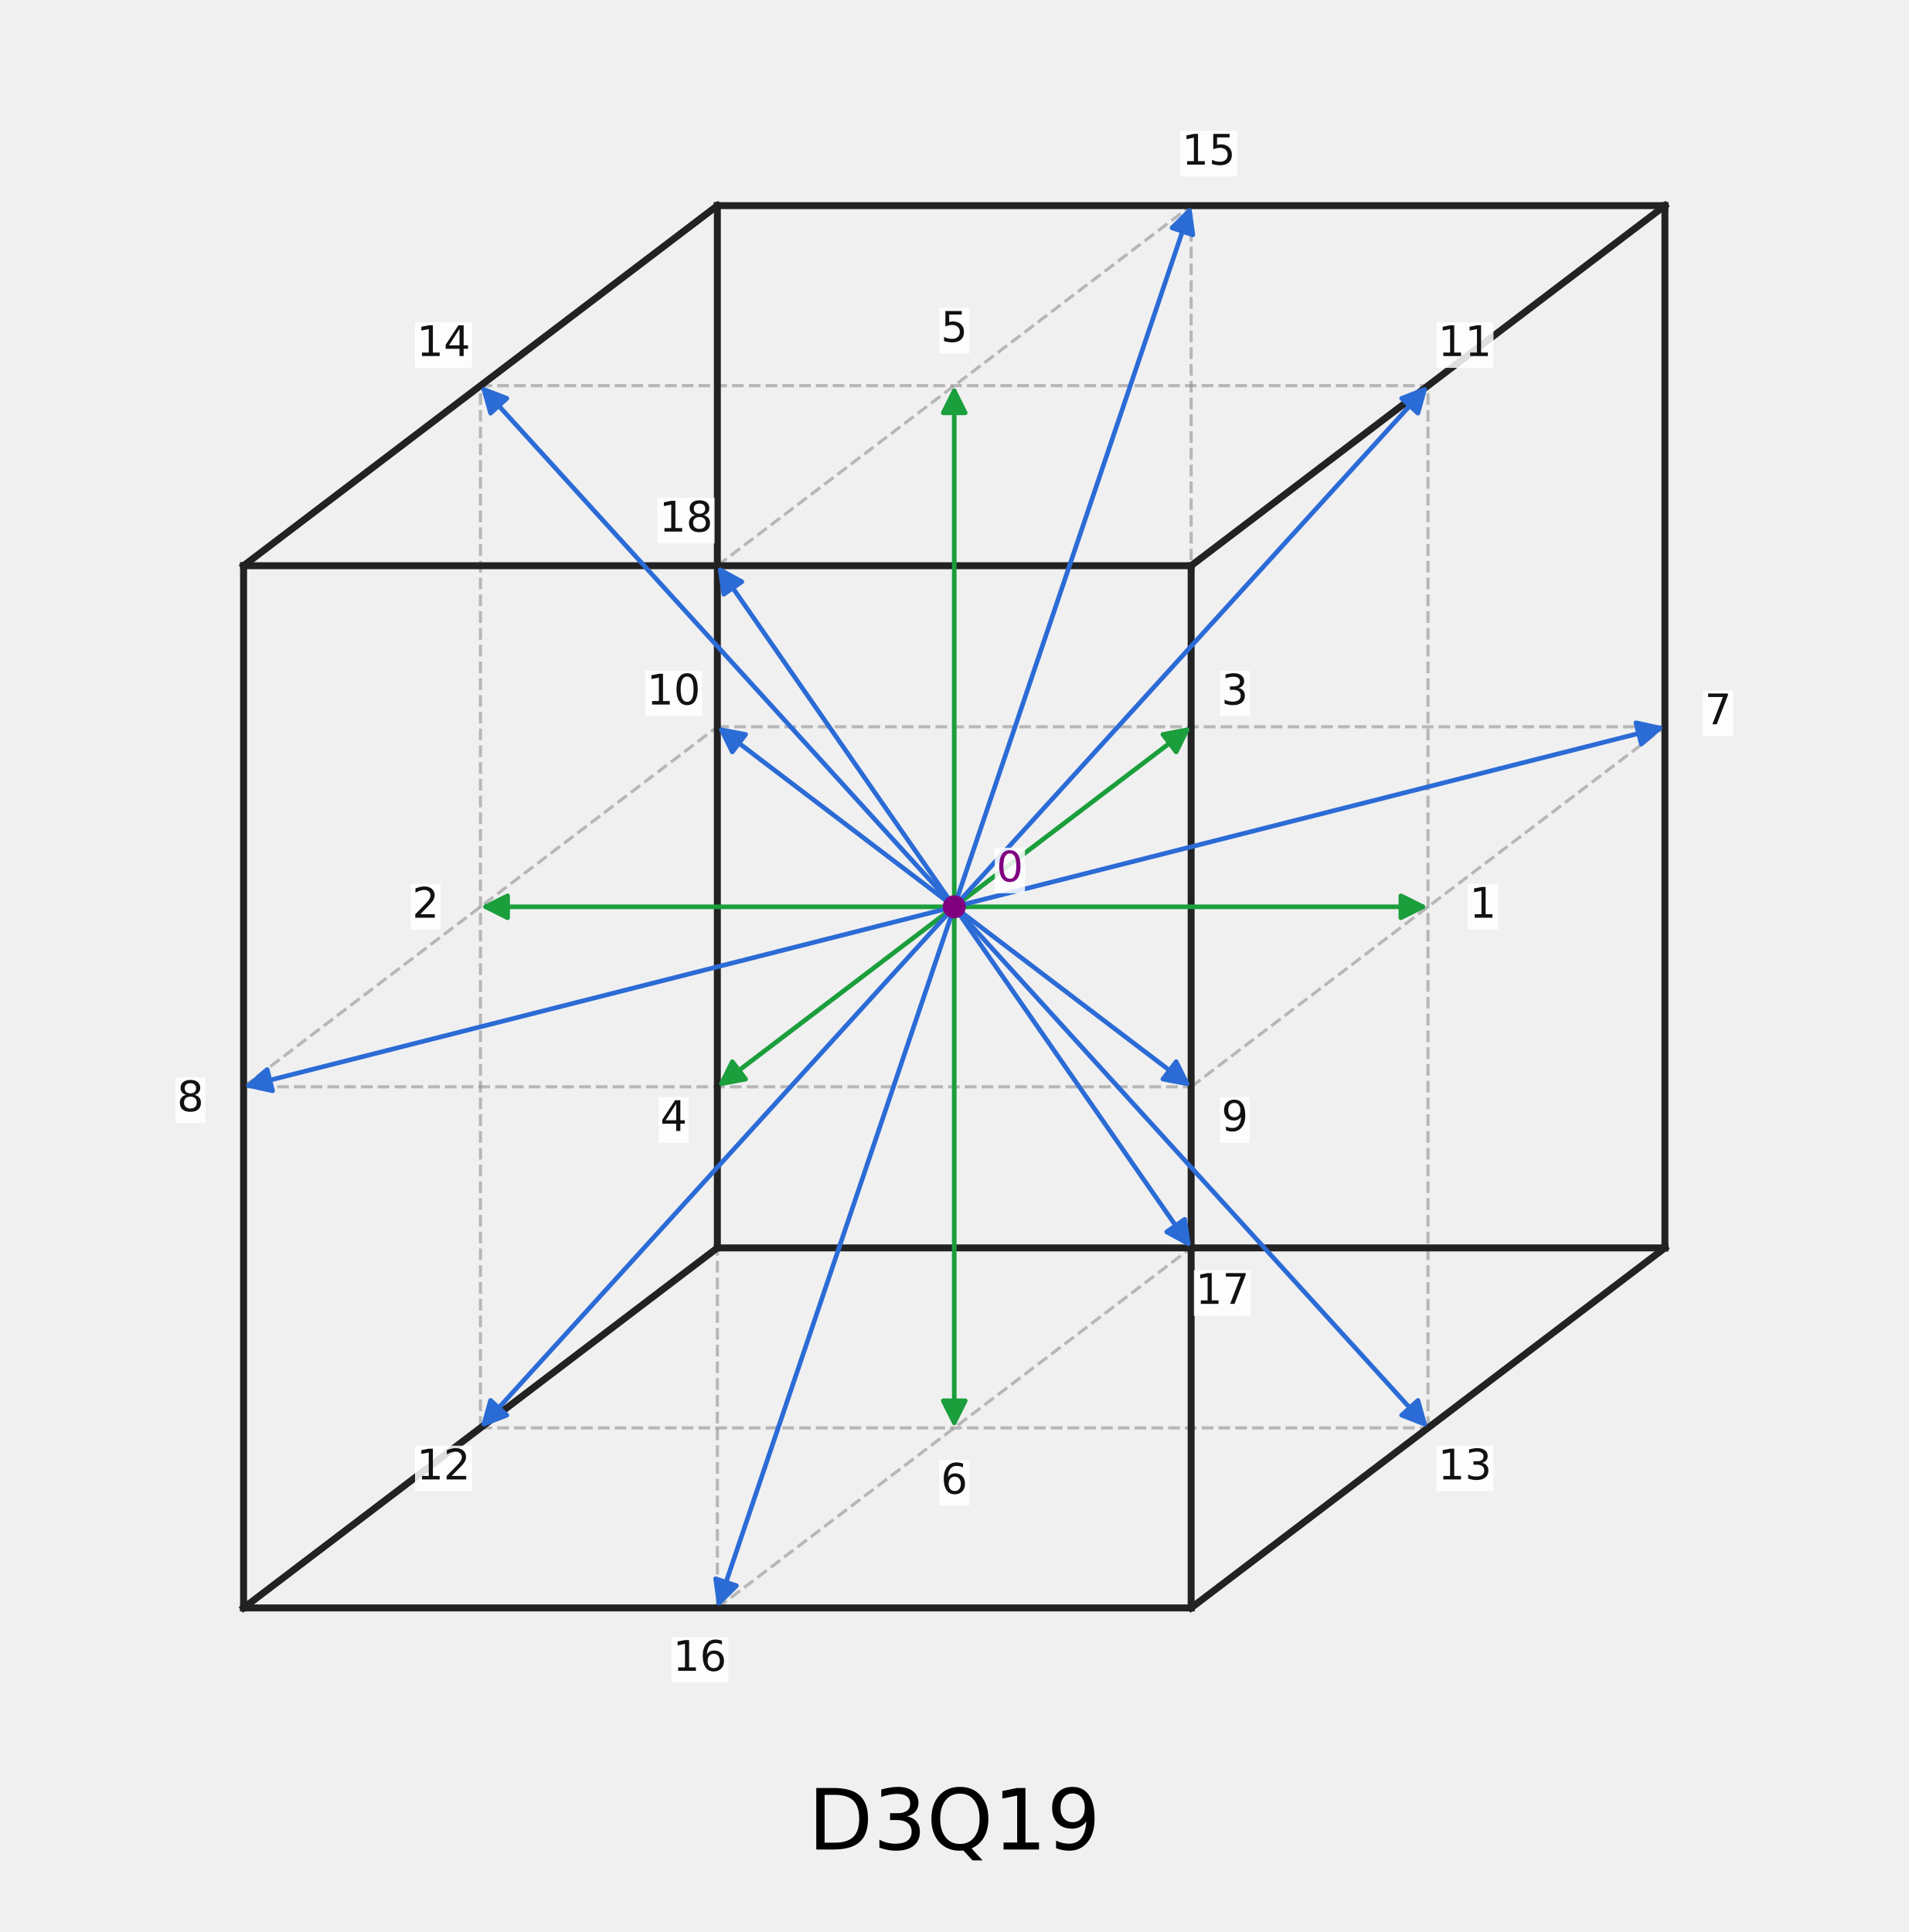
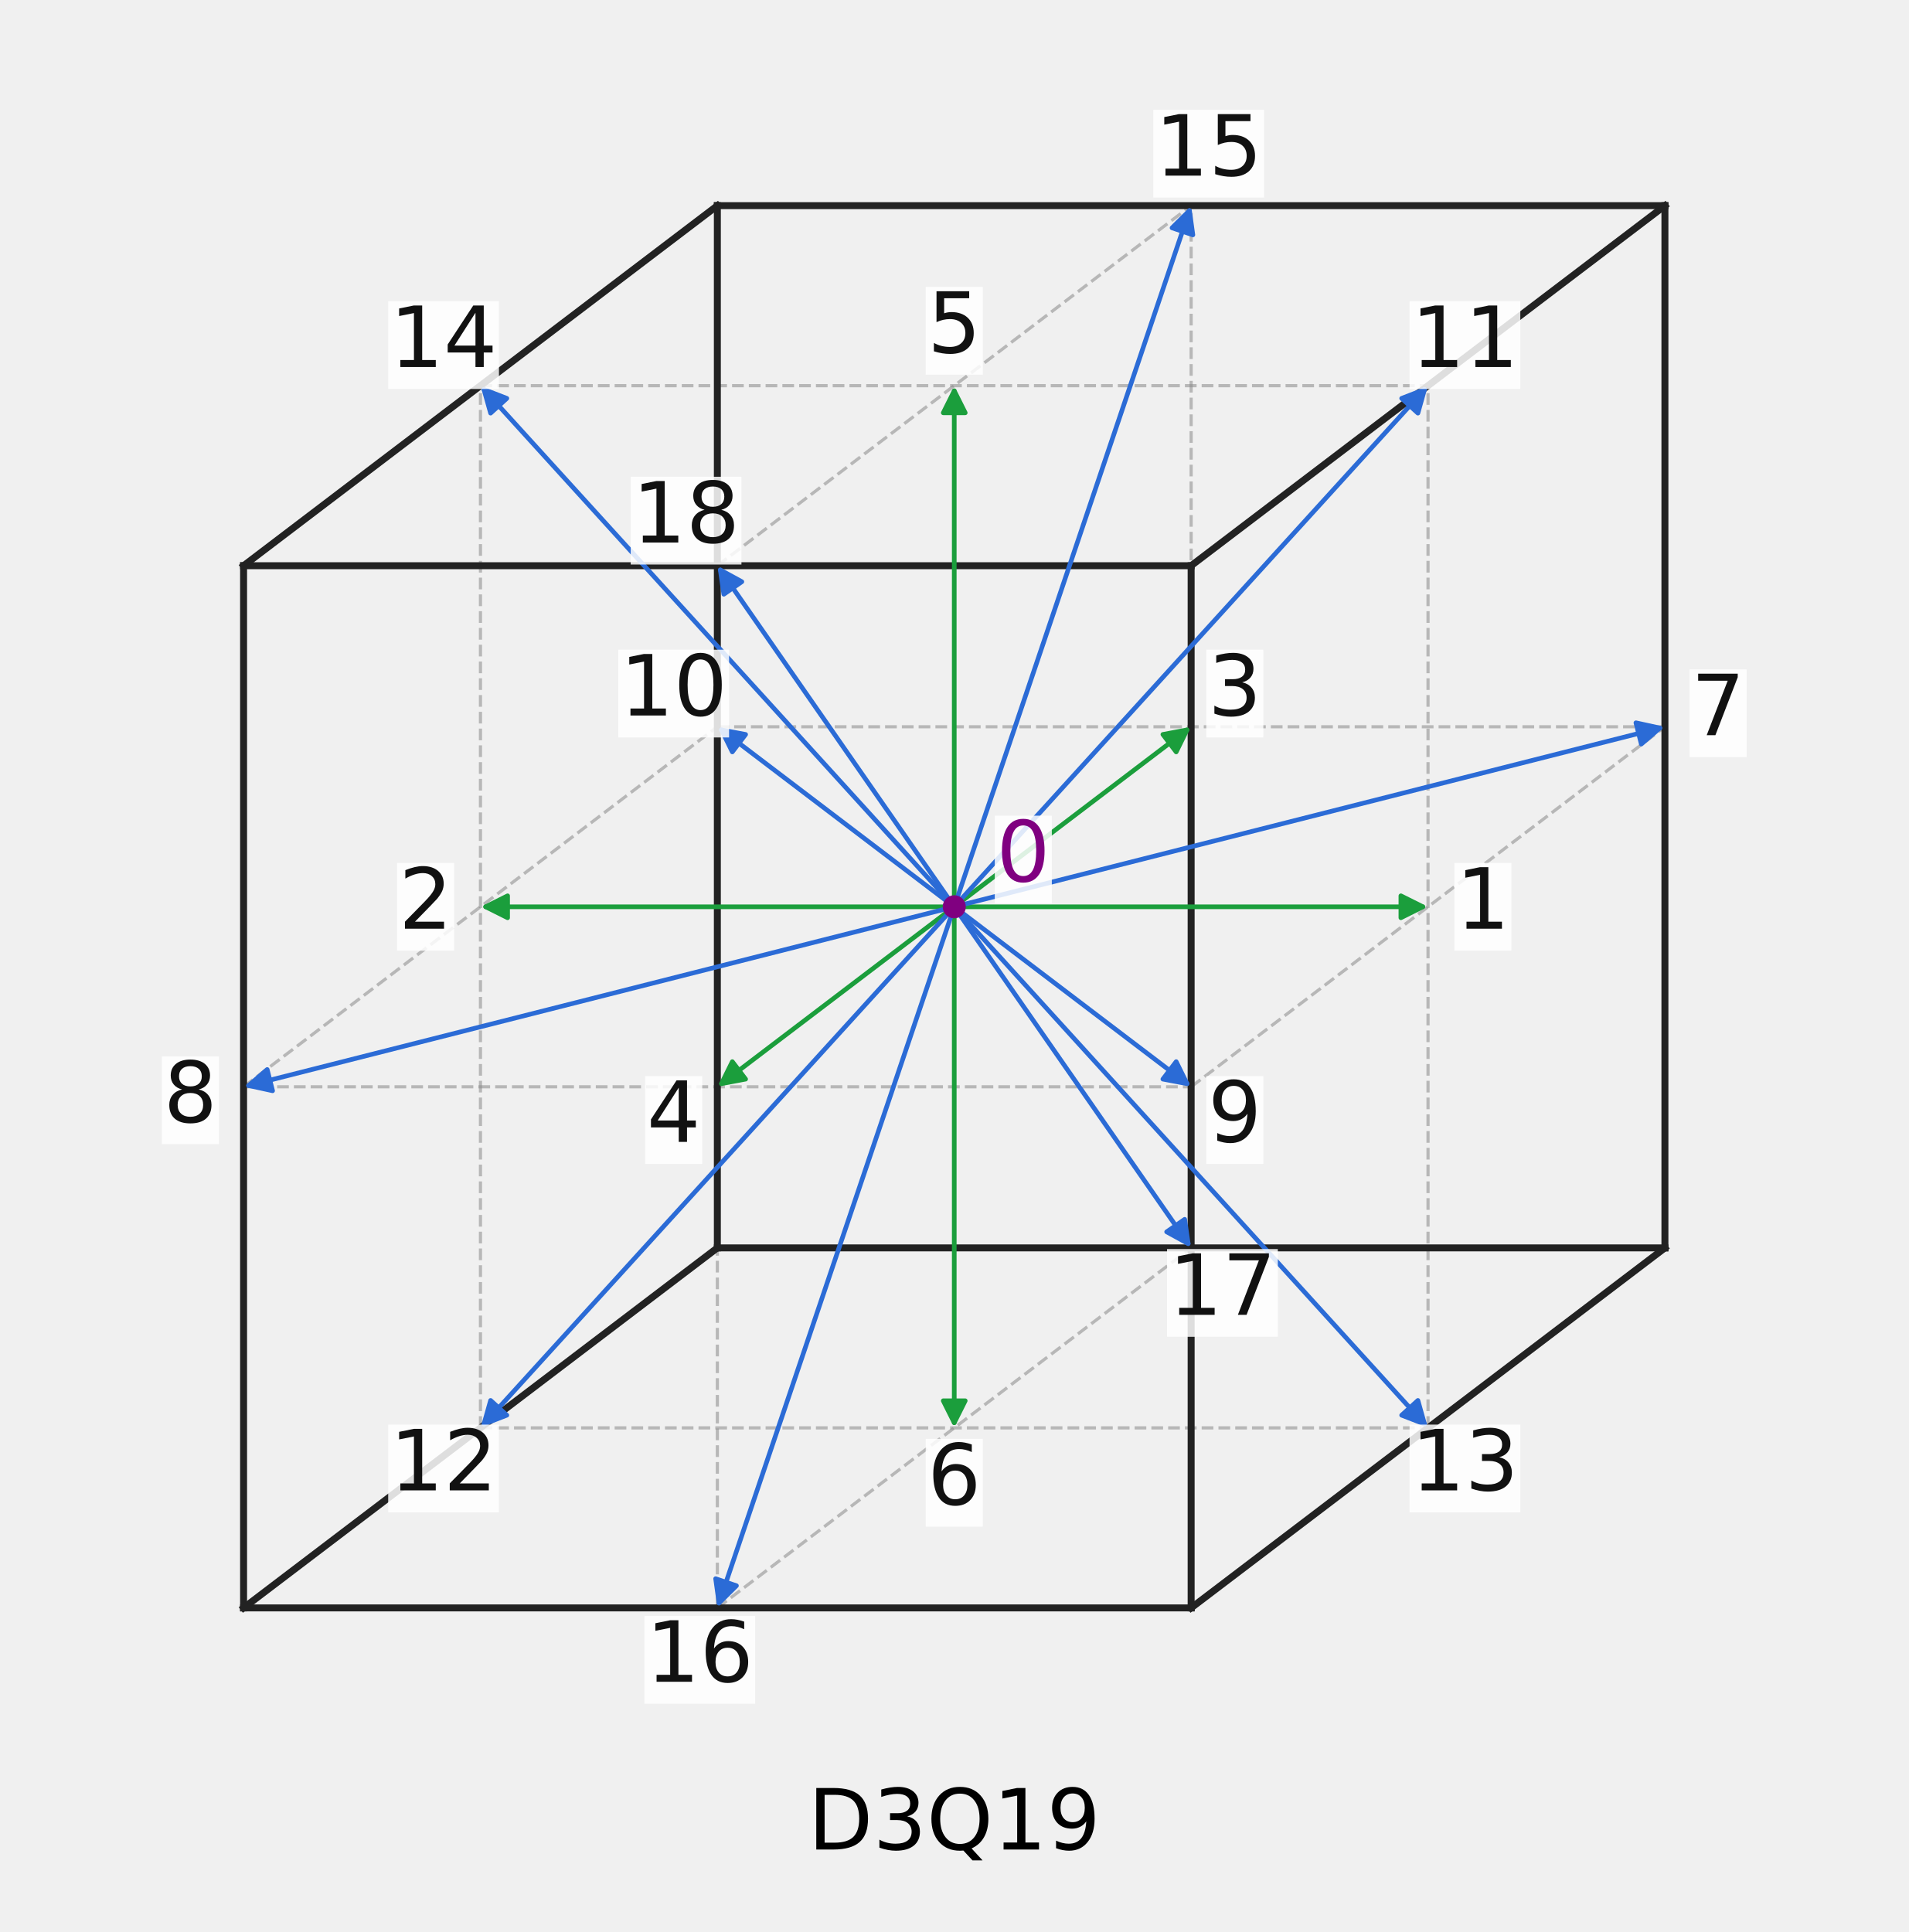
<svg xmlns="http://www.w3.org/2000/svg" xmlns:xlink="http://www.w3.org/1999/xlink" width="452.306pt" height="457.92pt" viewBox="0 0 452.306 457.92" version="1.1">
  <defs>
    <style type="text/css">*{stroke-linejoin: round; stroke-linecap: butt}</style>
  </defs>
  <g id="figure_1">
    <g id="patch_1">
      <path d="M 0 457.92 L 452.306 457.92 L 452.306 0 L 0 0 L 0 457.92 z " style="fill: none" />
    </g>
    <g id="axes_1">
      <g id="line2d_1">
-         <path d="M 57.728 257.592 L 170.011 172.257 " clip-path="url(#p475edc116e)" style="fill: none; stroke-dasharray: 2.775,1.2; stroke-dashoffset: 0; stroke: #888888; stroke-opacity: 0.55; stroke-width: 0.75" />
+         <path d="M 57.728 257.592 L 170.011 172.257 " clip-path="url(#p2a632abbf0)" style="fill: none; stroke-dasharray: 2.775,1.2; stroke-dashoffset: 0; stroke: #888888; stroke-opacity: 0.55; stroke-width: 0.75" />
      </g>
      <g id="line2d_2">
-         <path d="M 113.869 338.436 L 113.869 91.413 " clip-path="url(#p475edc116e)" style="fill: none; stroke-dasharray: 2.775,1.2; stroke-dashoffset: 0; stroke: #888888; stroke-opacity: 0.55; stroke-width: 0.75" />
+         <path d="M 113.869 338.436 L 113.869 91.413 " clip-path="url(#p2a632abbf0)" style="fill: none; stroke-dasharray: 2.775,1.2; stroke-dashoffset: 0; stroke: #888888; stroke-opacity: 0.55; stroke-width: 0.75" />
      </g>
      <g id="line2d_3">
-         <path d="M 282.295 257.592 L 394.578 172.257 " clip-path="url(#p475edc116e)" style="fill: none; stroke-dasharray: 2.775,1.2; stroke-dashoffset: 0; stroke: #888888; stroke-opacity: 0.55; stroke-width: 0.75" />
+         <path d="M 282.295 257.592 L 394.578 172.257 " clip-path="url(#p2a632abbf0)" style="fill: none; stroke-dasharray: 2.775,1.2; stroke-dashoffset: 0; stroke: #888888; stroke-opacity: 0.55; stroke-width: 0.75" />
      </g>
      <g id="line2d_4">
-         <path d="M 338.436 338.436 L 338.436 91.413 " clip-path="url(#p475edc116e)" style="fill: none; stroke-dasharray: 2.775,1.2; stroke-dashoffset: 0; stroke: #888888; stroke-opacity: 0.55; stroke-width: 0.75" />
+         <path d="M 338.436 338.436 L 338.436 91.413 " clip-path="url(#p2a632abbf0)" style="fill: none; stroke-dasharray: 2.775,1.2; stroke-dashoffset: 0; stroke: #888888; stroke-opacity: 0.55; stroke-width: 0.75" />
      </g>
      <g id="line2d_5">
-         <path d="M 57.728 257.592 L 282.295 257.592 " clip-path="url(#p475edc116e)" style="fill: none; stroke-dasharray: 2.775,1.2; stroke-dashoffset: 0; stroke: #888888; stroke-opacity: 0.55; stroke-width: 0.75" />
+         <path d="M 57.728 257.592 L 282.295 257.592 " clip-path="url(#p2a632abbf0)" style="fill: none; stroke-dasharray: 2.775,1.2; stroke-dashoffset: 0; stroke: #888888; stroke-opacity: 0.55; stroke-width: 0.75" />
      </g>
      <g id="line2d_6">
-         <path d="M 170.011 381.104 L 170.011 134.08 " clip-path="url(#p475edc116e)" style="fill: none; stroke-dasharray: 2.775,1.2; stroke-dashoffset: 0; stroke: #888888; stroke-opacity: 0.55; stroke-width: 0.75" />
+         <path d="M 170.011 381.104 L 170.011 134.08 " clip-path="url(#p2a632abbf0)" style="fill: none; stroke-dasharray: 2.775,1.2; stroke-dashoffset: 0; stroke: #888888; stroke-opacity: 0.55; stroke-width: 0.75" />
      </g>
      <g id="line2d_7">
-         <path d="M 170.011 172.257 L 394.578 172.257 " clip-path="url(#p475edc116e)" style="fill: none; stroke-dasharray: 2.775,1.2; stroke-dashoffset: 0; stroke: #888888; stroke-opacity: 0.55; stroke-width: 0.75" />
+         <path d="M 170.011 172.257 L 394.578 172.257 " clip-path="url(#p2a632abbf0)" style="fill: none; stroke-dasharray: 2.775,1.2; stroke-dashoffset: 0; stroke: #888888; stroke-opacity: 0.55; stroke-width: 0.75" />
      </g>
      <g id="line2d_8">
-         <path d="M 282.295 295.769 L 282.295 48.745 " clip-path="url(#p475edc116e)" style="fill: none; stroke-dasharray: 2.775,1.2; stroke-dashoffset: 0; stroke: #888888; stroke-opacity: 0.55; stroke-width: 0.75" />
+         <path d="M 282.295 295.769 L 282.295 48.745 " clip-path="url(#p2a632abbf0)" style="fill: none; stroke-dasharray: 2.775,1.2; stroke-dashoffset: 0; stroke: #888888; stroke-opacity: 0.55; stroke-width: 0.75" />
      </g>
      <g id="line2d_9">
-         <path d="M 113.869 338.436 L 338.436 338.436 " clip-path="url(#p475edc116e)" style="fill: none; stroke-dasharray: 2.775,1.2; stroke-dashoffset: 0; stroke: #888888; stroke-opacity: 0.55; stroke-width: 0.75" />
+         <path d="M 113.869 338.436 L 338.436 338.436 " clip-path="url(#p2a632abbf0)" style="fill: none; stroke-dasharray: 2.775,1.2; stroke-dashoffset: 0; stroke: #888888; stroke-opacity: 0.55; stroke-width: 0.75" />
      </g>
      <g id="line2d_10">
-         <path d="M 170.011 381.104 L 282.295 295.769 " clip-path="url(#p475edc116e)" style="fill: none; stroke-dasharray: 2.775,1.2; stroke-dashoffset: 0; stroke: #888888; stroke-opacity: 0.55; stroke-width: 0.75" />
+         <path d="M 170.011 381.104 L 282.295 295.769 " clip-path="url(#p2a632abbf0)" style="fill: none; stroke-dasharray: 2.775,1.2; stroke-dashoffset: 0; stroke: #888888; stroke-opacity: 0.55; stroke-width: 0.75" />
      </g>
      <g id="line2d_11">
-         <path d="M 113.869 91.413 L 338.436 91.413 " clip-path="url(#p475edc116e)" style="fill: none; stroke-dasharray: 2.775,1.2; stroke-dashoffset: 0; stroke: #888888; stroke-opacity: 0.55; stroke-width: 0.75" />
+         <path d="M 113.869 91.413 L 338.436 91.413 " clip-path="url(#p2a632abbf0)" style="fill: none; stroke-dasharray: 2.775,1.2; stroke-dashoffset: 0; stroke: #888888; stroke-opacity: 0.55; stroke-width: 0.75" />
      </g>
      <g id="line2d_12">
-         <path d="M 170.011 134.08 L 282.295 48.745 " clip-path="url(#p475edc116e)" style="fill: none; stroke-dasharray: 2.775,1.2; stroke-dashoffset: 0; stroke: #888888; stroke-opacity: 0.55; stroke-width: 0.75" />
+         <path d="M 170.011 134.08 L 282.295 48.745 " clip-path="url(#p2a632abbf0)" style="fill: none; stroke-dasharray: 2.775,1.2; stroke-dashoffset: 0; stroke: #888888; stroke-opacity: 0.55; stroke-width: 0.75" />
      </g>
      <g id="line2d_13">
-         <path d="M 57.728 381.104 L 282.295 381.104 " clip-path="url(#p475edc116e)" style="fill: none; stroke: #222222; stroke-width: 1.65; stroke-linecap: square" />
+         <path d="M 57.728 381.104 L 282.295 381.104 " clip-path="url(#p2a632abbf0)" style="fill: none; stroke: #222222; stroke-width: 1.65; stroke-linecap: square" />
      </g>
      <g id="line2d_14">
-         <path d="M 57.728 381.104 L 170.011 295.769 " clip-path="url(#p475edc116e)" style="fill: none; stroke: #222222; stroke-width: 1.65; stroke-linecap: square" />
+         <path d="M 57.728 381.104 L 170.011 295.769 " clip-path="url(#p2a632abbf0)" style="fill: none; stroke: #222222; stroke-width: 1.65; stroke-linecap: square" />
      </g>
      <g id="line2d_15">
-         <path d="M 57.728 381.104 L 57.728 134.08 " clip-path="url(#p475edc116e)" style="fill: none; stroke: #222222; stroke-width: 1.65; stroke-linecap: square" />
+         <path d="M 57.728 381.104 L 57.728 134.08 " clip-path="url(#p2a632abbf0)" style="fill: none; stroke: #222222; stroke-width: 1.65; stroke-linecap: square" />
      </g>
      <g id="line2d_16">
-         <path d="M 57.728 134.08 L 282.295 134.08 " clip-path="url(#p475edc116e)" style="fill: none; stroke: #222222; stroke-width: 1.65; stroke-linecap: square" />
+         <path d="M 57.728 134.08 L 282.295 134.08 " clip-path="url(#p2a632abbf0)" style="fill: none; stroke: #222222; stroke-width: 1.65; stroke-linecap: square" />
      </g>
      <g id="line2d_17">
-         <path d="M 57.728 134.08 L 170.011 48.745 " clip-path="url(#p475edc116e)" style="fill: none; stroke: #222222; stroke-width: 1.65; stroke-linecap: square" />
+         <path d="M 57.728 134.08 L 170.011 48.745 " clip-path="url(#p2a632abbf0)" style="fill: none; stroke: #222222; stroke-width: 1.65; stroke-linecap: square" />
      </g>
      <g id="line2d_18">
-         <path d="M 170.011 295.769 L 394.578 295.769 " clip-path="url(#p475edc116e)" style="fill: none; stroke: #222222; stroke-width: 1.65; stroke-linecap: square" />
+         <path d="M 170.011 295.769 L 394.578 295.769 " clip-path="url(#p2a632abbf0)" style="fill: none; stroke: #222222; stroke-width: 1.65; stroke-linecap: square" />
      </g>
      <g id="line2d_19">
-         <path d="M 170.011 295.769 L 170.011 48.745 " clip-path="url(#p475edc116e)" style="fill: none; stroke: #222222; stroke-width: 1.65; stroke-linecap: square" />
+         <path d="M 170.011 295.769 L 170.011 48.745 " clip-path="url(#p2a632abbf0)" style="fill: none; stroke: #222222; stroke-width: 1.65; stroke-linecap: square" />
      </g>
      <g id="line2d_20">
-         <path d="M 170.011 48.745 L 394.578 48.745 " clip-path="url(#p475edc116e)" style="fill: none; stroke: #222222; stroke-width: 1.65; stroke-linecap: square" />
+         <path d="M 170.011 48.745 L 394.578 48.745 " clip-path="url(#p2a632abbf0)" style="fill: none; stroke: #222222; stroke-width: 1.65; stroke-linecap: square" />
      </g>
      <g id="line2d_21">
-         <path d="M 282.295 381.104 L 394.578 295.769 " clip-path="url(#p475edc116e)" style="fill: none; stroke: #222222; stroke-width: 1.65; stroke-linecap: square" />
+         <path d="M 282.295 381.104 L 394.578 295.769 " clip-path="url(#p2a632abbf0)" style="fill: none; stroke: #222222; stroke-width: 1.65; stroke-linecap: square" />
      </g>
      <g id="line2d_22">
-         <path d="M 282.295 381.104 L 282.295 134.08 " clip-path="url(#p475edc116e)" style="fill: none; stroke: #222222; stroke-width: 1.65; stroke-linecap: square" />
+         <path d="M 282.295 381.104 L 282.295 134.08 " clip-path="url(#p2a632abbf0)" style="fill: none; stroke: #222222; stroke-width: 1.65; stroke-linecap: square" />
      </g>
      <g id="line2d_23">
-         <path d="M 282.295 134.08 L 394.578 48.745 " clip-path="url(#p475edc116e)" style="fill: none; stroke: #222222; stroke-width: 1.65; stroke-linecap: square" />
+         <path d="M 282.295 134.08 L 394.578 48.745 " clip-path="url(#p2a632abbf0)" style="fill: none; stroke: #222222; stroke-width: 1.65; stroke-linecap: square" />
      </g>
      <g id="line2d_24">
-         <path d="M 394.578 295.769 L 394.578 48.745 " clip-path="url(#p475edc116e)" style="fill: none; stroke: #222222; stroke-width: 1.65; stroke-linecap: square" />
+         <path d="M 394.578 295.769 L 394.578 48.745 " clip-path="url(#p2a632abbf0)" style="fill: none; stroke: #222222; stroke-width: 1.65; stroke-linecap: square" />
      </g>
      <g id="text_1">
        <g transform="translate(191.4935 438.3688) scale(0.2 -0.2)">
          <defs>
            <path id="DejaVuSans-27" d="M 1259 4147 L 1259 519 L 2022 519 Q 2988 519 3436 956 Q 3884 1394 3884 2338 Q 3884 3275 3436 3711 Q 2988 4147 2022 4147 L 1259 4147 z M 628 4666 L 1925 4666 Q 3281 4666 3915 4102 Q 4550 3538 4550 2338 Q 4550 1131 3912 565 Q 3275 0 1925 0 L 628 0 L 628 4666 z " transform="scale(0.015625)" />
            <path id="DejaVuSans-16" d="M 2597 2516 Q 3050 2419 3304 2112 Q 3559 1806 3559 1356 Q 3559 666 3084 287 Q 2609 -91 1734 -91 Q 1441 -91 1130 -33 Q 819 25 488 141 L 488 750 Q 750 597 1062 519 Q 1375 441 1716 441 Q 2309 441 2620 675 Q 2931 909 2931 1356 Q 2931 1769 2642 2001 Q 2353 2234 1838 2234 L 1294 2234 L 1294 2753 L 1863 2753 Q 2328 2753 2575 2939 Q 2822 3125 2822 3475 Q 2822 3834 2567 4026 Q 2313 4219 1838 4219 Q 1578 4219 1281 4162 Q 984 4106 628 3988 L 628 4550 Q 988 4650 1302 4700 Q 1616 4750 1894 4750 Q 2613 4750 3031 4423 Q 3450 4097 3450 3541 Q 3450 3153 3228 2886 Q 3006 2619 2597 2516 z " transform="scale(0.015625)" />
            <path id="DejaVuSans-34" d="M 2522 4238 Q 1834 4238 1429 3725 Q 1025 3213 1025 2328 Q 1025 1447 1429 934 Q 1834 422 2522 422 Q 3209 422 3611 934 Q 4013 1447 4013 2328 Q 4013 3213 3611 3725 Q 3209 4238 2522 4238 z M 3406 84 L 4238 -825 L 3475 -825 L 2784 -78 Q 2681 -84 2626 -87 Q 2572 -91 2522 -91 Q 1538 -91 948 567 Q 359 1225 359 2328 Q 359 3434 948 4092 Q 1538 4750 2522 4750 Q 3503 4750 4090 4092 Q 4678 3434 4678 2328 Q 4678 1516 4351 937 Q 4025 359 3406 84 z " transform="scale(0.015625)" />
            <path id="DejaVuSans-14" d="M 794 531 L 1825 531 L 1825 4091 L 703 3866 L 703 4441 L 1819 4666 L 2450 4666 L 2450 531 L 3481 531 L 3481 0 L 794 0 L 794 531 z " transform="scale(0.015625)" />
            <path id="DejaVuSans-1c" d="M 703 97 L 703 672 Q 941 559 1184 500 Q 1428 441 1663 441 Q 2288 441 2617 861 Q 2947 1281 2994 2138 Q 2813 1869 2534 1725 Q 2256 1581 1919 1581 Q 1219 1581 811 2004 Q 403 2428 403 3163 Q 403 3881 828 4315 Q 1253 4750 1959 4750 Q 2769 4750 3195 4129 Q 3622 3509 3622 2328 Q 3622 1225 3098 567 Q 2575 -91 1691 -91 Q 1453 -91 1209 -44 Q 966 3 703 97 z M 1959 2075 Q 2384 2075 2632 2365 Q 2881 2656 2881 3163 Q 2881 3666 2632 3958 Q 2384 4250 1959 4250 Q 1534 4250 1286 3958 Q 1038 3666 1038 3163 Q 1038 2656 1286 2365 Q 1534 2075 1959 2075 z " transform="scale(0.015625)" />
          </defs>
          <use xlink:href="#DejaVuSans-27" />
          <use xlink:href="#DejaVuSans-16" transform="translate(77 0)" />
          <use xlink:href="#DejaVuSans-34" transform="translate(140.625 0)" />
          <use xlink:href="#DejaVuSans-14" transform="translate(219.3438 0)" />
          <use xlink:href="#DejaVuSans-1c" transform="translate(282.9688 0)" />
        </g>
      </g>
      <g id="patch_2">
        <path d="M 228.151 214.925 Q 283.294 214.925 337.207 214.925 " style="fill: none; stroke: #1b9e3c; stroke-width: 1.1; stroke-linecap: round" />
        <path d="M 332.007 212.325 L 337.207 214.925 L 332.007 217.525 z " style="fill: #1b9e3c; stroke: #1b9e3c; stroke-width: 1.1; stroke-linecap: round" />
      </g>
      <g id="patch_3">
        <path d="M 224.155 214.925 Q 169.012 214.925 115.099 214.925 " style="fill: none; stroke: #1b9e3c; stroke-width: 1.1; stroke-linecap: round" />
        <path d="M 120.299 217.525 L 115.099 214.925 L 120.299 212.325 z " style="fill: #1b9e3c; stroke: #1b9e3c; stroke-width: 1.1; stroke-linecap: round" />
      </g>
      <g id="patch_4">
        <path d="M 227.746 213.714 Q 255.02 192.985 281.316 173.001 " style="fill: none; stroke: #1b9e3c; stroke-width: 1.1; stroke-linecap: round" />
        <path d="M 275.602 174.077 L 281.316 173.001 L 278.749 178.217 z " style="fill: #1b9e3c; stroke: #1b9e3c; stroke-width: 1.1; stroke-linecap: round" />
      </g>
      <g id="patch_5">
        <path d="M 224.56 216.136 Q 197.285 236.864 170.99 256.848 " style="fill: none; stroke: #1b9e3c; stroke-width: 1.1; stroke-linecap: round" />
        <path d="M 176.704 255.772 L 170.99 256.848 L 173.557 251.632 z " style="fill: #1b9e3c; stroke: #1b9e3c; stroke-width: 1.1; stroke-linecap: round" />
      </g>
      <g id="patch_6">
        <path d="M 226.153 212.923 Q 226.153 152.168 226.153 92.642 " style="fill: none; stroke: #1b9e3c; stroke-width: 1.1; stroke-linecap: round" />
        <path d="M 223.553 97.842 L 226.153 92.642 L 228.753 97.842 z " style="fill: #1b9e3c; stroke: #1b9e3c; stroke-width: 1.1; stroke-linecap: round" />
      </g>
      <g id="patch_7">
        <path d="M 226.153 216.926 Q 226.153 277.681 226.153 337.207 " style="fill: none; stroke: #1b9e3c; stroke-width: 1.1; stroke-linecap: round" />
        <path d="M 228.753 332.007 L 226.153 337.207 L 223.553 332.007 z " style="fill: #1b9e3c; stroke: #1b9e3c; stroke-width: 1.1; stroke-linecap: round" />
      </g>
      <g id="patch_8">
        <path d="M 228.093 214.433 Q 311.336 193.345 393.386 172.559 " style="fill: none; stroke: #2b6bd6; stroke-width: 1.1; stroke-linecap: round" />
        <path d="M 387.707 171.315 L 393.386 172.559 L 388.984 176.356 z " style="fill: #2b6bd6; stroke: #2b6bd6; stroke-width: 1.1; stroke-linecap: round" />
      </g>
      <g id="patch_9">
        <path d="M 224.213 215.416 Q 140.97 236.504 58.92 257.29 " style="fill: none; stroke: #2b6bd6; stroke-width: 1.1; stroke-linecap: round" />
        <path d="M 64.599 258.534 L 58.92 257.29 L 63.322 253.493 z " style="fill: #2b6bd6; stroke: #2b6bd6; stroke-width: 1.1; stroke-linecap: round" />
      </g>
      <g id="patch_10">
        <path d="M 227.746 216.136 Q 255.02 236.864 281.316 256.848 " style="fill: none; stroke: #2b6bd6; stroke-width: 1.1; stroke-linecap: round" />
        <path d="M 278.749 251.632 L 281.316 256.848 L 275.602 255.772 z " style="fill: #2b6bd6; stroke: #2b6bd6; stroke-width: 1.1; stroke-linecap: round" />
      </g>
      <g id="patch_11">
        <path d="M 224.56 213.714 Q 197.285 192.985 170.99 173.001 " style="fill: none; stroke: #2b6bd6; stroke-width: 1.1; stroke-linecap: round" />
        <path d="M 173.557 178.217 L 170.99 173.001 L 176.704 174.077 z " style="fill: #2b6bd6; stroke: #2b6bd6; stroke-width: 1.1; stroke-linecap: round" />
      </g>
      <g id="patch_12">
        <path d="M 227.498 213.445 Q 282.967 152.429 337.609 92.323 " style="fill: none; stroke: #2b6bd6; stroke-width: 1.1; stroke-linecap: round" />
        <path d="M 332.187 94.421 L 337.609 92.323 L 336.035 97.919 z " style="fill: #2b6bd6; stroke: #2b6bd6; stroke-width: 1.1; stroke-linecap: round" />
      </g>
      <g id="patch_13">
        <path d="M 224.808 216.404 Q 169.339 277.42 114.697 337.526 " style="fill: none; stroke: #2b6bd6; stroke-width: 1.1; stroke-linecap: round" />
        <path d="M 120.118 335.428 L 114.697 337.526 L 116.271 331.93 z " style="fill: #2b6bd6; stroke: #2b6bd6; stroke-width: 1.1; stroke-linecap: round" />
      </g>
      <g id="patch_14">
        <path d="M 227.498 216.404 Q 282.967 277.42 337.609 337.526 " style="fill: none; stroke: #2b6bd6; stroke-width: 1.1; stroke-linecap: round" />
        <path d="M 336.035 331.93 L 337.609 337.526 L 332.187 335.428 z " style="fill: #2b6bd6; stroke: #2b6bd6; stroke-width: 1.1; stroke-linecap: round" />
      </g>
      <g id="patch_15">
        <path d="M 224.808 213.445 Q 169.339 152.429 114.697 92.323 " style="fill: none; stroke: #2b6bd6; stroke-width: 1.1; stroke-linecap: round" />
        <path d="M 116.271 97.919 L 114.697 92.323 L 120.118 94.421 z " style="fill: #2b6bd6; stroke: #2b6bd6; stroke-width: 1.1; stroke-linecap: round" />
      </g>
      <g id="patch_16">
        <path d="M 226.793 213.03 Q 254.544 130.888 281.901 49.91 " style="fill: none; stroke: #2b6bd6; stroke-width: 1.1; stroke-linecap: round" />
        <path d="M 277.773 54.004 L 281.901 49.91 L 282.7 55.669 z " style="fill: #2b6bd6; stroke: #2b6bd6; stroke-width: 1.1; stroke-linecap: round" />
      </g>
      <g id="patch_17">
        <path d="M 225.513 216.819 Q 197.762 298.961 170.405 379.939 " style="fill: none; stroke: #2b6bd6; stroke-width: 1.1; stroke-linecap: round" />
        <path d="M 174.532 375.845 L 170.405 379.939 L 169.606 374.18 z " style="fill: #2b6bd6; stroke: #2b6bd6; stroke-width: 1.1; stroke-linecap: round" />
      </g>
      <g id="patch_18">
        <path d="M 227.292 216.565 Q 254.793 256.167 281.593 294.759 " style="fill: none; stroke: #2b6bd6; stroke-width: 1.1; stroke-linecap: round" />
        <path d="M 280.763 289.004 L 281.593 294.759 L 276.492 291.97 z " style="fill: #2b6bd6; stroke: #2b6bd6; stroke-width: 1.1; stroke-linecap: round" />
      </g>
      <g id="patch_19">
        <path d="M 225.014 213.284 Q 197.512 173.682 170.713 135.091 " style="fill: none; stroke: #2b6bd6; stroke-width: 1.1; stroke-linecap: round" />
        <path d="M 171.543 140.845 L 170.713 135.091 L 175.814 137.879 z " style="fill: #2b6bd6; stroke: #2b6bd6; stroke-width: 1.1; stroke-linecap: round" />
      </g>
      <g id="text_2">
        <g id="patch_20">
-           <path d="M 347.855 220.325 L 355.018 220.325 L 355.018 209.525 L 347.855 209.525 z " style="fill: #ffffff; opacity: 0.85" />
-         </g>
-         <g style="fill: #111111" transform="translate(348.2552 217.5222) scale(0.1 -0.1)">
+           <path d="M 344.674 225.325 L 358.199 225.325 L 358.199 204.525 L 344.674 204.525 z " style="fill: #ffffff; opacity: 0.85" />
+         </g>
+         <g style="fill: #111111" transform="translate(345.074 220.1199) scale(0.2 -0.2)">
          <use xlink:href="#DejaVuSans-14" />
        </g>
      </g>
      <g id="text_3">
        <g id="patch_21">
-           <path d="M 97.288 220.325 L 104.451 220.325 L 104.451 209.525 L 97.288 209.525 z " style="fill: #ffffff; opacity: 0.85" />
-         </g>
-         <g style="fill: #111111" transform="translate(97.68812 217.5222) scale(0.1 -0.1)">
+           <path d="M 94.107 225.325 L 107.632 225.325 L 107.632 204.525 L 94.107 204.525 z " style="fill: #ffffff; opacity: 0.85" />
+         </g>
+         <g style="fill: #111111" transform="translate(94.50687 220.1199) scale(0.2 -0.2)">
          <defs>
            <path id="DejaVuSans-15" d="M 1228 531 L 3431 531 L 3431 0 L 469 0 L 469 531 Q 828 903 1448 1529 Q 2069 2156 2228 2338 Q 2531 2678 2651 2914 Q 2772 3150 2772 3378 Q 2772 3750 2511 3984 Q 2250 4219 1831 4219 Q 1534 4219 1204 4116 Q 875 4013 500 3803 L 500 4441 Q 881 4594 1212 4672 Q 1544 4750 1819 4750 Q 2544 4750 2975 4387 Q 3406 4025 3406 3419 Q 3406 3131 3298 2873 Q 3191 2616 2906 2266 Q 2828 2175 2409 1742 Q 1991 1309 1228 531 z " transform="scale(0.015625)" />
          </defs>
          <use xlink:href="#DejaVuSans-15" />
        </g>
      </g>
      <g id="text_4">
        <g id="patch_22">
-           <path d="M 289.064 169.791 L 296.226 169.791 L 296.226 158.991 L 289.064 158.991 z " style="fill: #ffffff; opacity: 0.85" />
-         </g>
-         <g style="fill: #111111" transform="translate(289.4635 166.9884) scale(0.1 -0.1)">
+           <path d="M 285.882 174.791 L 299.407 174.791 L 299.407 153.991 L 285.882 153.991 z " style="fill: #ffffff; opacity: 0.85" />
+         </g>
+         <g style="fill: #111111" transform="translate(286.2823 169.586) scale(0.2 -0.2)">
          <use xlink:href="#DejaVuSans-16" />
        </g>
      </g>
      <g id="text_5">
        <g id="patch_23">
-           <path d="M 156.08 270.858 L 163.242 270.858 L 163.242 260.058 L 156.08 260.058 z " style="fill: #ffffff; opacity: 0.85" />
-         </g>
-         <g style="fill: #111111" transform="translate(156.4798 268.056) scale(0.1 -0.1)">
+           <path d="M 152.899 275.858 L 166.424 275.858 L 166.424 255.058 L 152.899 255.058 z " style="fill: #ffffff; opacity: 0.85" />
+         </g>
+         <g style="fill: #111111" transform="translate(153.2985 270.6537) scale(0.2 -0.2)">
          <defs>
            <path id="DejaVuSans-17" d="M 2419 4116 L 825 1625 L 2419 1625 L 2419 4116 z M 2253 4666 L 3047 4666 L 3047 1625 L 3713 1625 L 3713 1100 L 3047 1100 L 3047 0 L 2419 0 L 2419 1100 L 313 1100 L 313 1709 L 2253 4666 z " transform="scale(0.015625)" />
          </defs>
          <use xlink:href="#DejaVuSans-17" />
        </g>
      </g>
      <g id="text_6">
        <g id="patch_24">
-           <path d="M 222.572 83.813 L 229.734 83.813 L 229.734 73.013 L 222.572 73.013 z " style="fill: #ffffff; opacity: 0.85" />
-         </g>
-         <g style="fill: #111111" transform="translate(222.9717 81.01031) scale(0.1 -0.1)">
+           <path d="M 219.39 88.813 L 232.915 88.813 L 232.915 68.013 L 219.39 68.013 z " style="fill: #ffffff; opacity: 0.85" />
+         </g>
+         <g style="fill: #111111" transform="translate(219.7904 83.60797) scale(0.2 -0.2)">
          <defs>
            <path id="DejaVuSans-18" d="M 691 4666 L 3169 4666 L 3169 4134 L 1269 4134 L 1269 2991 Q 1406 3038 1543 3061 Q 1681 3084 1819 3084 Q 2600 3084 3056 2656 Q 3513 2228 3513 1497 Q 3513 744 3044 326 Q 2575 -91 1722 -91 Q 1428 -91 1123 -41 Q 819 9 494 109 L 494 744 Q 775 591 1075 516 Q 1375 441 1709 441 Q 2250 441 2565 725 Q 2881 1009 2881 1497 Q 2881 1984 2565 2268 Q 2250 2553 1709 2553 Q 1456 2553 1204 2497 Q 953 2441 691 2322 L 691 4666 z " transform="scale(0.015625)" />
          </defs>
          <use xlink:href="#DejaVuSans-18" />
        </g>
      </g>
      <g id="text_7">
        <g id="patch_25">
-           <path d="M 222.572 356.836 L 229.734 356.836 L 229.734 346.036 L 222.572 346.036 z " style="fill: #ffffff; opacity: 0.85" />
-         </g>
-         <g style="fill: #111111" transform="translate(222.9717 354.0341) scale(0.1 -0.1)">
+           <path d="M 219.39 361.836 L 232.915 361.836 L 232.915 341.036 L 219.39 341.036 z " style="fill: #ffffff; opacity: 0.85" />
+         </g>
+         <g style="fill: #111111" transform="translate(219.7904 356.6318) scale(0.2 -0.2)">
          <defs>
            <path id="DejaVuSans-19" d="M 2113 2584 Q 1688 2584 1439 2293 Q 1191 2003 1191 1497 Q 1191 994 1439 701 Q 1688 409 2113 409 Q 2538 409 2786 701 Q 3034 994 3034 1497 Q 3034 2003 2786 2293 Q 2538 2584 2113 2584 z M 3366 4563 L 3366 3988 Q 3128 4100 2886 4159 Q 2644 4219 2406 4219 Q 1781 4219 1451 3797 Q 1122 3375 1075 2522 Q 1259 2794 1537 2939 Q 1816 3084 2150 3084 Q 2853 3084 3261 2657 Q 3669 2231 3669 1497 Q 3669 778 3244 343 Q 2819 -91 2113 -91 Q 1303 -91 875 529 Q 447 1150 447 2328 Q 447 3434 972 4092 Q 1497 4750 2381 4750 Q 2619 4750 2861 4703 Q 3103 4656 3366 4563 z " transform="scale(0.015625)" />
          </defs>
          <use xlink:href="#DejaVuSans-19" />
        </g>
      </g>
      <g id="text_8">
        <g id="patch_26">
-           <path d="M 403.599 174.464 L 410.761 174.464 L 410.761 163.664 L 403.599 163.664 z " style="fill: #ffffff; opacity: 0.85" />
-         </g>
-         <g style="fill: #111111" transform="translate(403.9989 171.662) scale(0.1 -0.1)">
+           <path d="M 400.418 179.464 L 413.943 179.464 L 413.943 158.664 L 400.418 158.664 z " style="fill: #ffffff; opacity: 0.85" />
+         </g>
+         <g style="fill: #111111" transform="translate(400.8176 174.2596) scale(0.2 -0.2)">
          <defs>
            <path id="DejaVuSans-1a" d="M 525 4666 L 3525 4666 L 3525 4397 L 1831 0 L 1172 0 L 2766 4134 L 525 4134 L 525 4666 z " transform="scale(0.015625)" />
          </defs>
          <use xlink:href="#DejaVuSans-1a" />
        </g>
      </g>
      <g id="text_9">
        <g id="patch_27">
-           <path d="M 41.544 266.185 L 48.707 266.185 L 48.707 255.385 L 41.544 255.385 z " style="fill: #ffffff; opacity: 0.85" />
-         </g>
-         <g style="fill: #111111" transform="translate(41.94444 263.3824) scale(0.1 -0.1)">
+           <path d="M 38.363 271.185 L 51.888 271.185 L 51.888 250.385 L 38.363 250.385 z " style="fill: #ffffff; opacity: 0.85" />
+         </g>
+         <g style="fill: #111111" transform="translate(38.76319 265.9801) scale(0.2 -0.2)">
          <defs>
            <path id="DejaVuSans-1b" d="M 2034 2216 Q 1584 2216 1326 1975 Q 1069 1734 1069 1313 Q 1069 891 1326 650 Q 1584 409 2034 409 Q 2484 409 2743 651 Q 3003 894 3003 1313 Q 3003 1734 2745 1975 Q 2488 2216 2034 2216 z M 1403 2484 Q 997 2584 770 2862 Q 544 3141 544 3541 Q 544 4100 942 4425 Q 1341 4750 2034 4750 Q 2731 4750 3128 4425 Q 3525 4100 3525 3541 Q 3525 3141 3298 2862 Q 3072 2584 2669 2484 Q 3125 2378 3379 2068 Q 3634 1759 3634 1313 Q 3634 634 3220 271 Q 2806 -91 2034 -91 Q 1263 -91 848 271 Q 434 634 434 1313 Q 434 1759 690 2068 Q 947 2378 1403 2484 z M 1172 3481 Q 1172 3119 1398 2916 Q 1625 2713 2034 2713 Q 2441 2713 2670 2916 Q 2900 3119 2900 3481 Q 2900 3844 2670 4047 Q 2441 4250 2034 4250 Q 1625 4250 1398 4047 Q 1172 3844 1172 3481 z " transform="scale(0.015625)" />
          </defs>
          <use xlink:href="#DejaVuSans-1b" />
        </g>
      </g>
      <g id="text_10">
        <g id="patch_28">
-           <path d="M 289.064 270.858 L 296.226 270.858 L 296.226 260.058 L 289.064 260.058 z " style="fill: #ffffff; opacity: 0.85" />
-         </g>
-         <g style="fill: #111111" transform="translate(289.4635 268.056) scale(0.1 -0.1)">
+           <path d="M 285.882 275.858 L 299.407 275.858 L 299.407 255.058 L 285.882 255.058 z " style="fill: #ffffff; opacity: 0.85" />
+         </g>
+         <g style="fill: #111111" transform="translate(286.2823 270.6537) scale(0.2 -0.2)">
          <use xlink:href="#DejaVuSans-1c" />
        </g>
      </g>
      <g id="text_11">
        <g id="patch_29">
-           <path d="M 152.899 169.791 L 166.424 169.791 L 166.424 158.991 L 152.899 158.991 z " style="fill: #ffffff; opacity: 0.85" />
-         </g>
-         <g style="fill: #111111" transform="translate(153.2985 166.9884) scale(0.1 -0.1)">
+           <path d="M 146.536 174.791 L 172.786 174.791 L 172.786 153.991 L 146.536 153.991 z " style="fill: #ffffff; opacity: 0.85" />
+         </g>
+         <g style="fill: #111111" transform="translate(146.936 169.586) scale(0.2 -0.2)">
          <defs>
            <path id="DejaVuSans-13" d="M 2034 4250 Q 1547 4250 1301 3770 Q 1056 3291 1056 2328 Q 1056 1369 1301 889 Q 1547 409 2034 409 Q 2525 409 2770 889 Q 3016 1369 3016 2328 Q 3016 3291 2770 3770 Q 2525 4250 2034 4250 z M 2034 4750 Q 2819 4750 3233 4129 Q 3647 3509 3647 2328 Q 3647 1150 3233 529 Q 2819 -91 2034 -91 Q 1250 -91 836 529 Q 422 1150 422 2328 Q 422 3509 836 4129 Q 1250 4750 2034 4750 z " transform="scale(0.015625)" />
          </defs>
          <use xlink:href="#DejaVuSans-14" />
          <use xlink:href="#DejaVuSans-13" transform="translate(63.625 0)" />
        </g>
      </g>
      <g id="text_12">
        <g id="patch_30">
-           <path d="M 340.419 87.193 L 353.944 87.193 L 353.944 76.393 L 340.419 76.393 z " style="fill: #ffffff; opacity: 0.85" />
-         </g>
-         <g style="fill: #111111" transform="translate(340.8187 84.39109) scale(0.1 -0.1)">
+           <path d="M 334.056 92.193 L 360.306 92.193 L 360.306 71.393 L 334.056 71.393 z " style="fill: #ffffff; opacity: 0.85" />
+         </g>
+         <g style="fill: #111111" transform="translate(334.4562 86.98875) scale(0.2 -0.2)">
          <use xlink:href="#DejaVuSans-14" />
          <use xlink:href="#DejaVuSans-14" transform="translate(63.625 0)" />
        </g>
      </g>
      <g id="text_13">
        <g id="patch_31">
-           <path d="M 98.362 353.456 L 111.887 353.456 L 111.887 342.656 L 98.362 342.656 z " style="fill: #ffffff; opacity: 0.85" />
-         </g>
-         <g style="fill: #111111" transform="translate(98.76212 350.6533) scale(0.1 -0.1)">
+           <path d="M 92 358.456 L 118.25 358.456 L 118.25 337.656 L 92 337.656 z " style="fill: #ffffff; opacity: 0.85" />
+         </g>
+         <g style="fill: #111111" transform="translate(92.39962 353.251) scale(0.2 -0.2)">
          <use xlink:href="#DejaVuSans-14" />
          <use xlink:href="#DejaVuSans-15" transform="translate(63.625 0)" />
        </g>
      </g>
      <g id="text_14">
        <g id="patch_32">
-           <path d="M 340.419 353.456 L 353.944 353.456 L 353.944 342.656 L 340.419 342.656 z " style="fill: #ffffff; opacity: 0.85" />
-         </g>
-         <g style="fill: #111111" transform="translate(340.8187 350.6533) scale(0.1 -0.1)">
+           <path d="M 334.056 358.456 L 360.306 358.456 L 360.306 337.656 L 334.056 337.656 z " style="fill: #ffffff; opacity: 0.85" />
+         </g>
+         <g style="fill: #111111" transform="translate(334.4562 353.251) scale(0.2 -0.2)">
          <use xlink:href="#DejaVuSans-14" />
          <use xlink:href="#DejaVuSans-16" transform="translate(63.625 0)" />
        </g>
      </g>
      <g id="text_15">
        <g id="patch_33">
-           <path d="M 98.362 87.193 L 111.887 87.193 L 111.887 76.393 L 98.362 76.393 z " style="fill: #ffffff; opacity: 0.85" />
-         </g>
-         <g style="fill: #111111" transform="translate(98.76212 84.39109) scale(0.1 -0.1)">
+           <path d="M 92 92.193 L 118.25 92.193 L 118.25 71.393 L 92 71.393 z " style="fill: #ffffff; opacity: 0.85" />
+         </g>
+         <g style="fill: #111111" transform="translate(92.39962 86.98875) scale(0.2 -0.2)">
          <use xlink:href="#DejaVuSans-14" />
          <use xlink:href="#DejaVuSans-17" transform="translate(63.625 0)" />
        </g>
      </g>
      <g id="text_16">
        <g id="patch_34">
-           <path d="M 279.693 41.829 L 293.218 41.829 L 293.218 31.029 L 279.693 31.029 z " style="fill: #ffffff; opacity: 0.85" />
-         </g>
-         <g style="fill: #111111" transform="translate(280.093 39.02643) scale(0.1 -0.1)">
+           <path d="M 273.331 46.829 L 299.581 46.829 L 299.581 26.029 L 273.331 26.029 z " style="fill: #ffffff; opacity: 0.85" />
+         </g>
+         <g style="fill: #111111" transform="translate(273.7305 41.62409) scale(0.2 -0.2)">
          <use xlink:href="#DejaVuSans-14" />
          <use xlink:href="#DejaVuSans-18" transform="translate(63.625 0)" />
        </g>
      </g>
      <g id="text_17">
        <g id="patch_35">
-           <path d="M 159.088 398.82 L 172.613 398.82 L 172.613 388.02 L 159.088 388.02 z " style="fill: #ffffff; opacity: 0.85" />
-         </g>
-         <g style="fill: #111111" transform="translate(159.4878 396.018) scale(0.1 -0.1)">
+           <path d="M 152.725 403.82 L 178.975 403.82 L 178.975 383.02 L 152.725 383.02 z " style="fill: #ffffff; opacity: 0.85" />
+         </g>
+         <g style="fill: #111111" transform="translate(153.1253 398.6157) scale(0.2 -0.2)">
          <use xlink:href="#DejaVuSans-14" />
          <use xlink:href="#DejaVuSans-19" transform="translate(63.625 0)" />
        </g>
      </g>
      <g id="text_18">
        <g id="patch_36">
-           <path d="M 282.947 311.847 L 296.472 311.847 L 296.472 301.047 L 282.947 301.047 z " style="fill: #ffffff; opacity: 0.85" />
-         </g>
-         <g style="fill: #111111" transform="translate(283.3473 309.0442) scale(0.1 -0.1)">
+           <path d="M 276.585 316.847 L 302.835 316.847 L 302.835 296.047 L 276.585 296.047 z " style="fill: #ffffff; opacity: 0.85" />
+         </g>
+         <g style="fill: #111111" transform="translate(276.9848 311.6418) scale(0.2 -0.2)">
          <use xlink:href="#DejaVuSans-14" />
          <use xlink:href="#DejaVuSans-1a" transform="translate(63.625 0)" />
        </g>
      </g>
      <g id="text_19">
        <g id="patch_37">
-           <path d="M 155.833 128.803 L 169.358 128.803 L 169.358 118.003 L 155.833 118.003 z " style="fill: #ffffff; opacity: 0.85" />
-         </g>
-         <g style="fill: #111111" transform="translate(156.2335 126.0003) scale(0.1 -0.1)">
+           <path d="M 149.471 133.803 L 175.721 133.803 L 175.721 113.003 L 149.471 113.003 z " style="fill: #ffffff; opacity: 0.85" />
+         </g>
+         <g style="fill: #111111" transform="translate(149.871 128.5979) scale(0.2 -0.2)">
          <use xlink:href="#DejaVuSans-14" />
          <use xlink:href="#DejaVuSans-1b" transform="translate(63.625 0)" />
        </g>
      </g>
      <g id="PathCollection_1">
        <defs>
-           <path id="m90db5e3769" d="M 0 2.236 C 0.593 2.236 1.162 2 1.581 1.581 C 2 1.162 2.236 0.593 2.236 0 C 2.236 -0.593 2 -1.162 1.581 -1.581 C 1.162 -2 0.593 -2.236 0 -2.236 C -0.593 -2.236 -1.162 -2 -1.581 -1.581 C -2 -1.162 -2.236 -0.593 -2.236 0 C -2.236 0.593 -2 1.162 -1.581 1.581 C -1.162 2 -0.593 2.236 0 2.236 z " style="stroke: #800080" />
+           <path id="m8728dc78d9" d="M 0 2.236 C 0.593 2.236 1.162 2 1.581 1.581 C 2 1.162 2.236 0.593 2.236 0 C 2.236 -0.593 2 -1.162 1.581 -1.581 C 1.162 -2 0.593 -2.236 0 -2.236 C -0.593 -2.236 -1.162 -2 -1.581 -1.581 C -2 -1.162 -2.236 -0.593 -2.236 0 C -2.236 0.593 -2 1.162 -1.581 1.581 C -1.162 2 -0.593 2.236 0 2.236 z " style="stroke: #800080" />
        </defs>
-         <g clip-path="url(#p475edc116e)">
-           <use xlink:href="#m90db5e3769" x="226.153" y="214.925" style="fill: #800080; stroke: #800080" />
+         <g clip-path="url(#p2a632abbf0)">
+           <use xlink:href="#m8728dc78d9" x="226.153" y="214.925" style="fill: #800080; stroke: #800080" />
        </g>
      </g>
      <g id="text_20">
        <g id="patch_38">
-           <path d="M 235.753 211.727 L 242.915 211.727 L 242.915 200.927 L 235.753 200.927 z " style="fill: #ffffff; opacity: 0.85" />
-         </g>
-         <g style="fill: #800080" transform="translate(236.1529 208.9246) scale(0.1 -0.1)">
+           <path d="M 235.753 214.129 L 249.278 214.129 L 249.278 193.329 L 235.753 193.329 z " style="fill: #ffffff; opacity: 0.85" />
+         </g>
+         <g style="fill: #800080" transform="translate(236.1529 208.9246) scale(0.2 -0.2)">
          <use xlink:href="#DejaVuSans-13" />
        </g>
      </g>
    </g>
  </g>
  <defs>
-     <clipPath id="p475edc116e">
+     <clipPath id="p2a632abbf0">
      <rect x="7.2" y="7.2" width="437.906" height="443.52" />
    </clipPath>
  </defs>
</svg>
